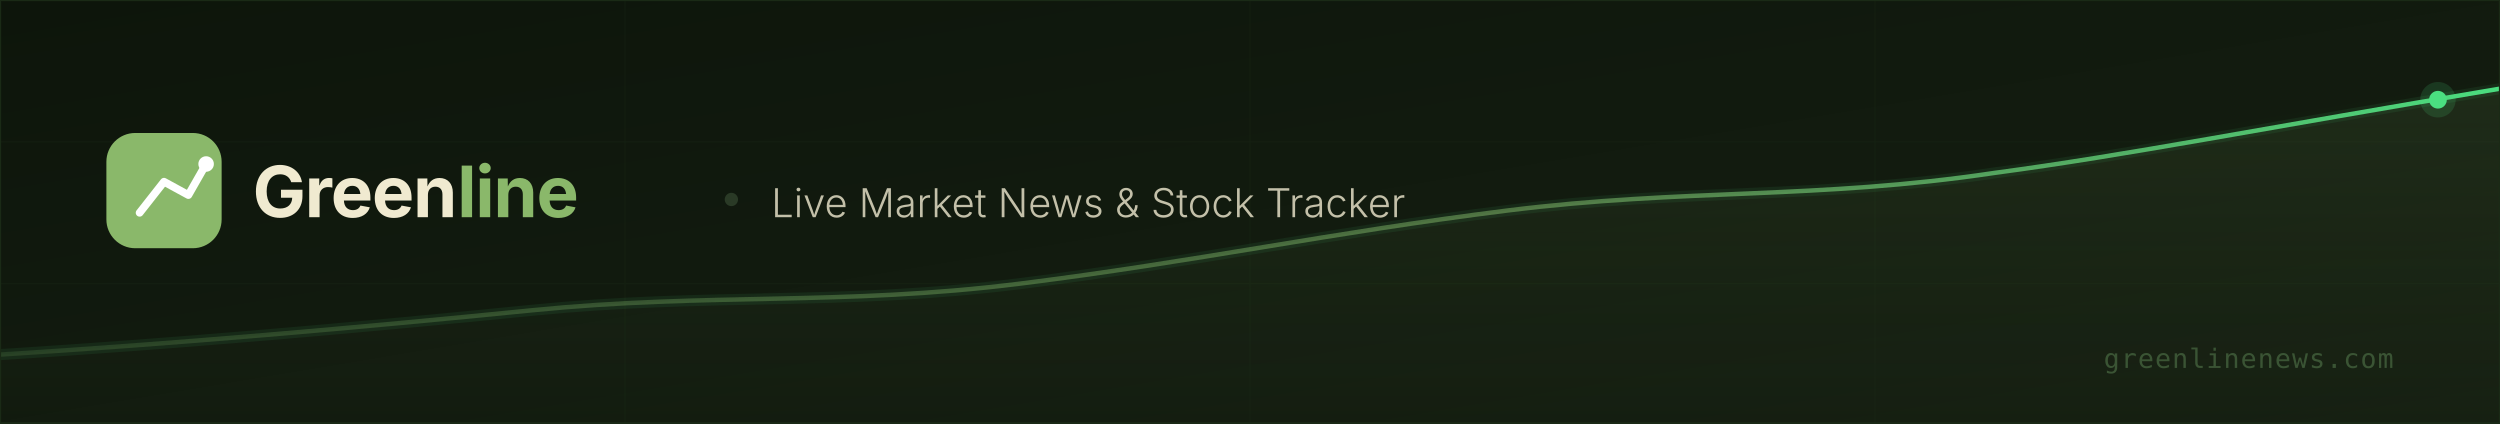
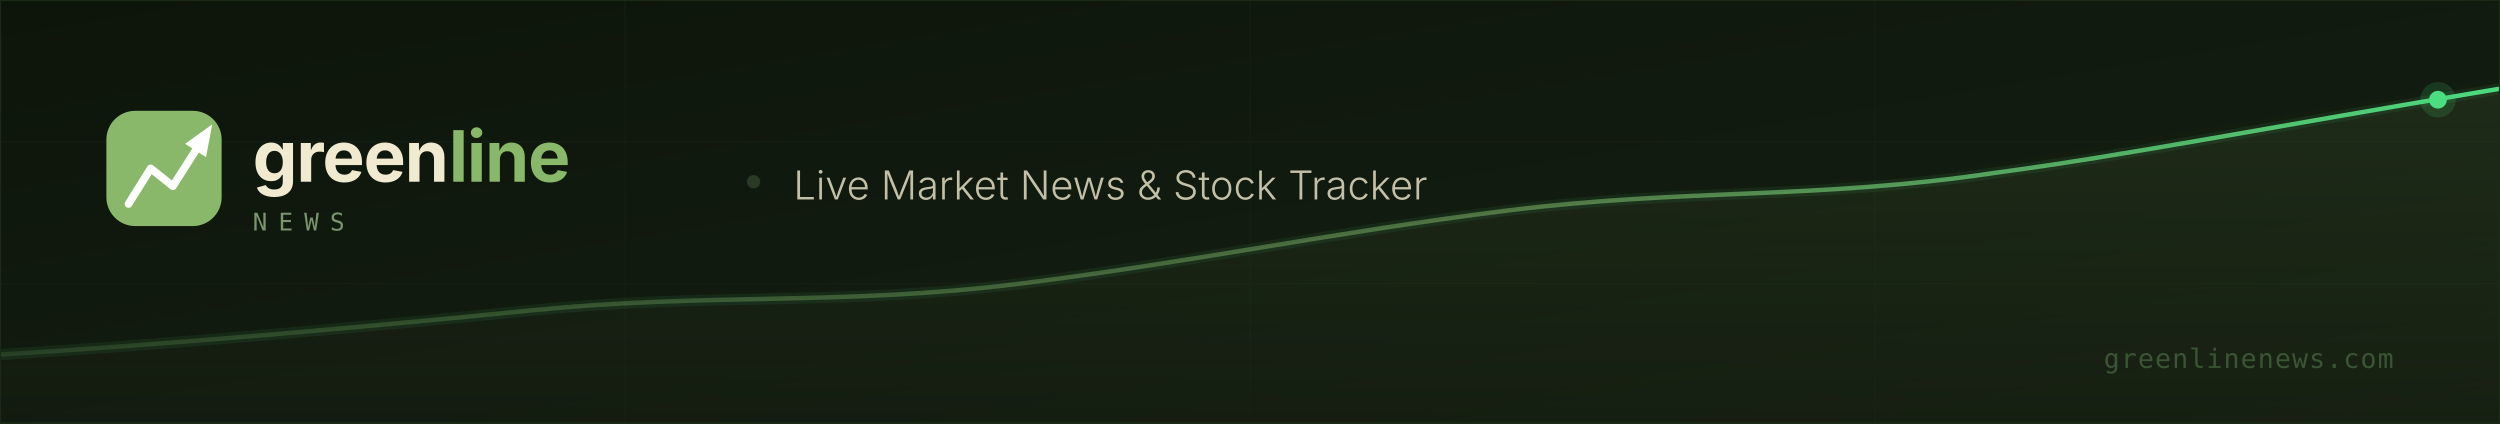
<svg xmlns="http://www.w3.org/2000/svg" width="1128" height="191" viewBox="0 0 1128 191">
  <defs>
    <linearGradient id="bg" x1="0" y1="0" x2="1" y2="1">
      <stop offset="0%" stop-color="#0d150b" />
      <stop offset="100%" stop-color="#162012" />
    </linearGradient>
    <linearGradient id="chartLine" x1="0" y1="0" x2="1" y2="0">
      <stop offset="0%" stop-color="#8ab86a" stop-opacity="0.15" />
      <stop offset="60%" stop-color="#8ab86a" stop-opacity="0.5" />
      <stop offset="100%" stop-color="#4ade80" />
    </linearGradient>
    <linearGradient id="chartFill" x1="0" y1="0" x2="0" y2="1">
      <stop offset="0%" stop-color="#8ab86a" stop-opacity="0.1" />
      <stop offset="100%" stop-color="#8ab86a" stop-opacity="0" />
    </linearGradient>
+     <clipPath id="iconClip">
+       <rect x="48" y="50" width="52" height="52" rx="13" />
+     </clipPath>
+     <marker id="arrow" viewBox="0 0 10 10" refX="5" refY="5" markerWidth="4" markerHeight="4" orient="auto-start-reverse">
+       <path d="M0,1 L10,5 L0,9 Z" fill="white" />
+     </marker>
  </defs>
  <rect width="1128" height="191" fill="url(#bg)" />
  <g stroke="#1a2a16" stroke-width="0.5" opacity="0.35">
    <line x1="0" y1="64" x2="1128" y2="64" />
    <line x1="0" y1="128" x2="1128" y2="128" />
    <line x1="282" y1="0" x2="282" y2="191" />
    <line x1="564" y1="0" x2="564" y2="191" />
    <line x1="846" y1="0" x2="846" y2="191" />
  </g>
  <path d="M0,160 C80,155 160,148 240,140 C320,132 380,138 460,128 C540,118 600,105 680,95 C760,85 820,90 900,78 C960,70 1020,58 1128,40 L1128,191 L0,191 Z" fill="url(#chartFill)" />
  <path d="M0,160 C80,155 160,148 240,140 C320,132 380,138 460,128 C540,118 600,105 680,95 C760,85 820,90 900,78 C960,70 1020,58 1128,40" fill="none" stroke="url(#chartLine)" stroke-width="2" stroke-linecap="round" />
  <path d="M0,160 C80,155 160,148 240,140 C320,132 380,138 460,128 C540,118 600,105 680,95 C760,85 820,90 900,78 C960,70 1020,58 1128,40" fill="none" stroke="#4ade80" stroke-width="5" opacity="0.08" stroke-linecap="round" />
-   <rect x="48" y="60" width="52" height="52" rx="13" fill="#8ab86a" />
-   <polyline points="63,96 74,82 85,88 93,74" fill="none" stroke="white" stroke-width="3.5" stroke-linecap="round" stroke-linejoin="round" />
-   <circle cx="93" cy="74" r="3.5" fill="white" />
-   <text x="114" y="98" font-family="system-ui, -apple-system, 'Segoe UI', sans-serif" font-size="32" font-weight="700" fill="#f0ead0" letter-spacing="-0.5">Green<tspan fill="#8ab86a">line</tspan>
+   <rect x="48" y="50" width="52" height="52" rx="13" fill="#8ab86a" />
+   <polyline points="58,92 68,76 78,84 92,62" fill="none" stroke="white" stroke-width="3.5" stroke-linecap="round" stroke-linejoin="round" clip-path="url(#iconClip)" marker-end="url(#arrow)" />
+   <text x="114" y="82" font-family="system-ui, -apple-system, 'Segoe UI', sans-serif" font-size="32" font-weight="700" fill="#f0ead0" letter-spacing="-0.5">green<tspan fill="#8ab86a">line</tspan>
  </text>
-   <circle cx="330" cy="90" r="3" fill="#2a3a26" />
-   <text x="348" y="98" font-family="system-ui, -apple-system, 'Segoe UI', sans-serif" font-size="18" font-weight="300" fill="#f0ead0" opacity="0.8">Live Market News &amp; Stock Tracker</text>
+   <text x="114" y="104" font-family="ui-monospace, 'SF Mono', monospace" font-size="11" font-weight="500" fill="#7a9470" letter-spacing="5">NEWS</text>
+   <circle cx="340" cy="82" r="3" fill="#2a3a26" />
+   <text x="358" y="90" font-family="system-ui, -apple-system, 'Segoe UI', sans-serif" font-size="18" font-weight="300" fill="#f0ead0" opacity="0.8">Live Market News &amp; Stock Tracker</text>
  <text x="1080" y="166" text-anchor="end" font-family="ui-monospace, 'SF Mono', monospace" font-size="12" font-weight="400" fill="#3a5434" letter-spacing="0.5">greenlinenews.com</text>
  <circle cx="1100" cy="45" r="4" fill="#4ade80" />
  <circle cx="1100" cy="45" r="8" fill="#4ade80" opacity="0.15" />
  <rect x="0" y="0" width="1128" height="191" fill="none" stroke="#1a2a16" stroke-width="1" />
</svg>
